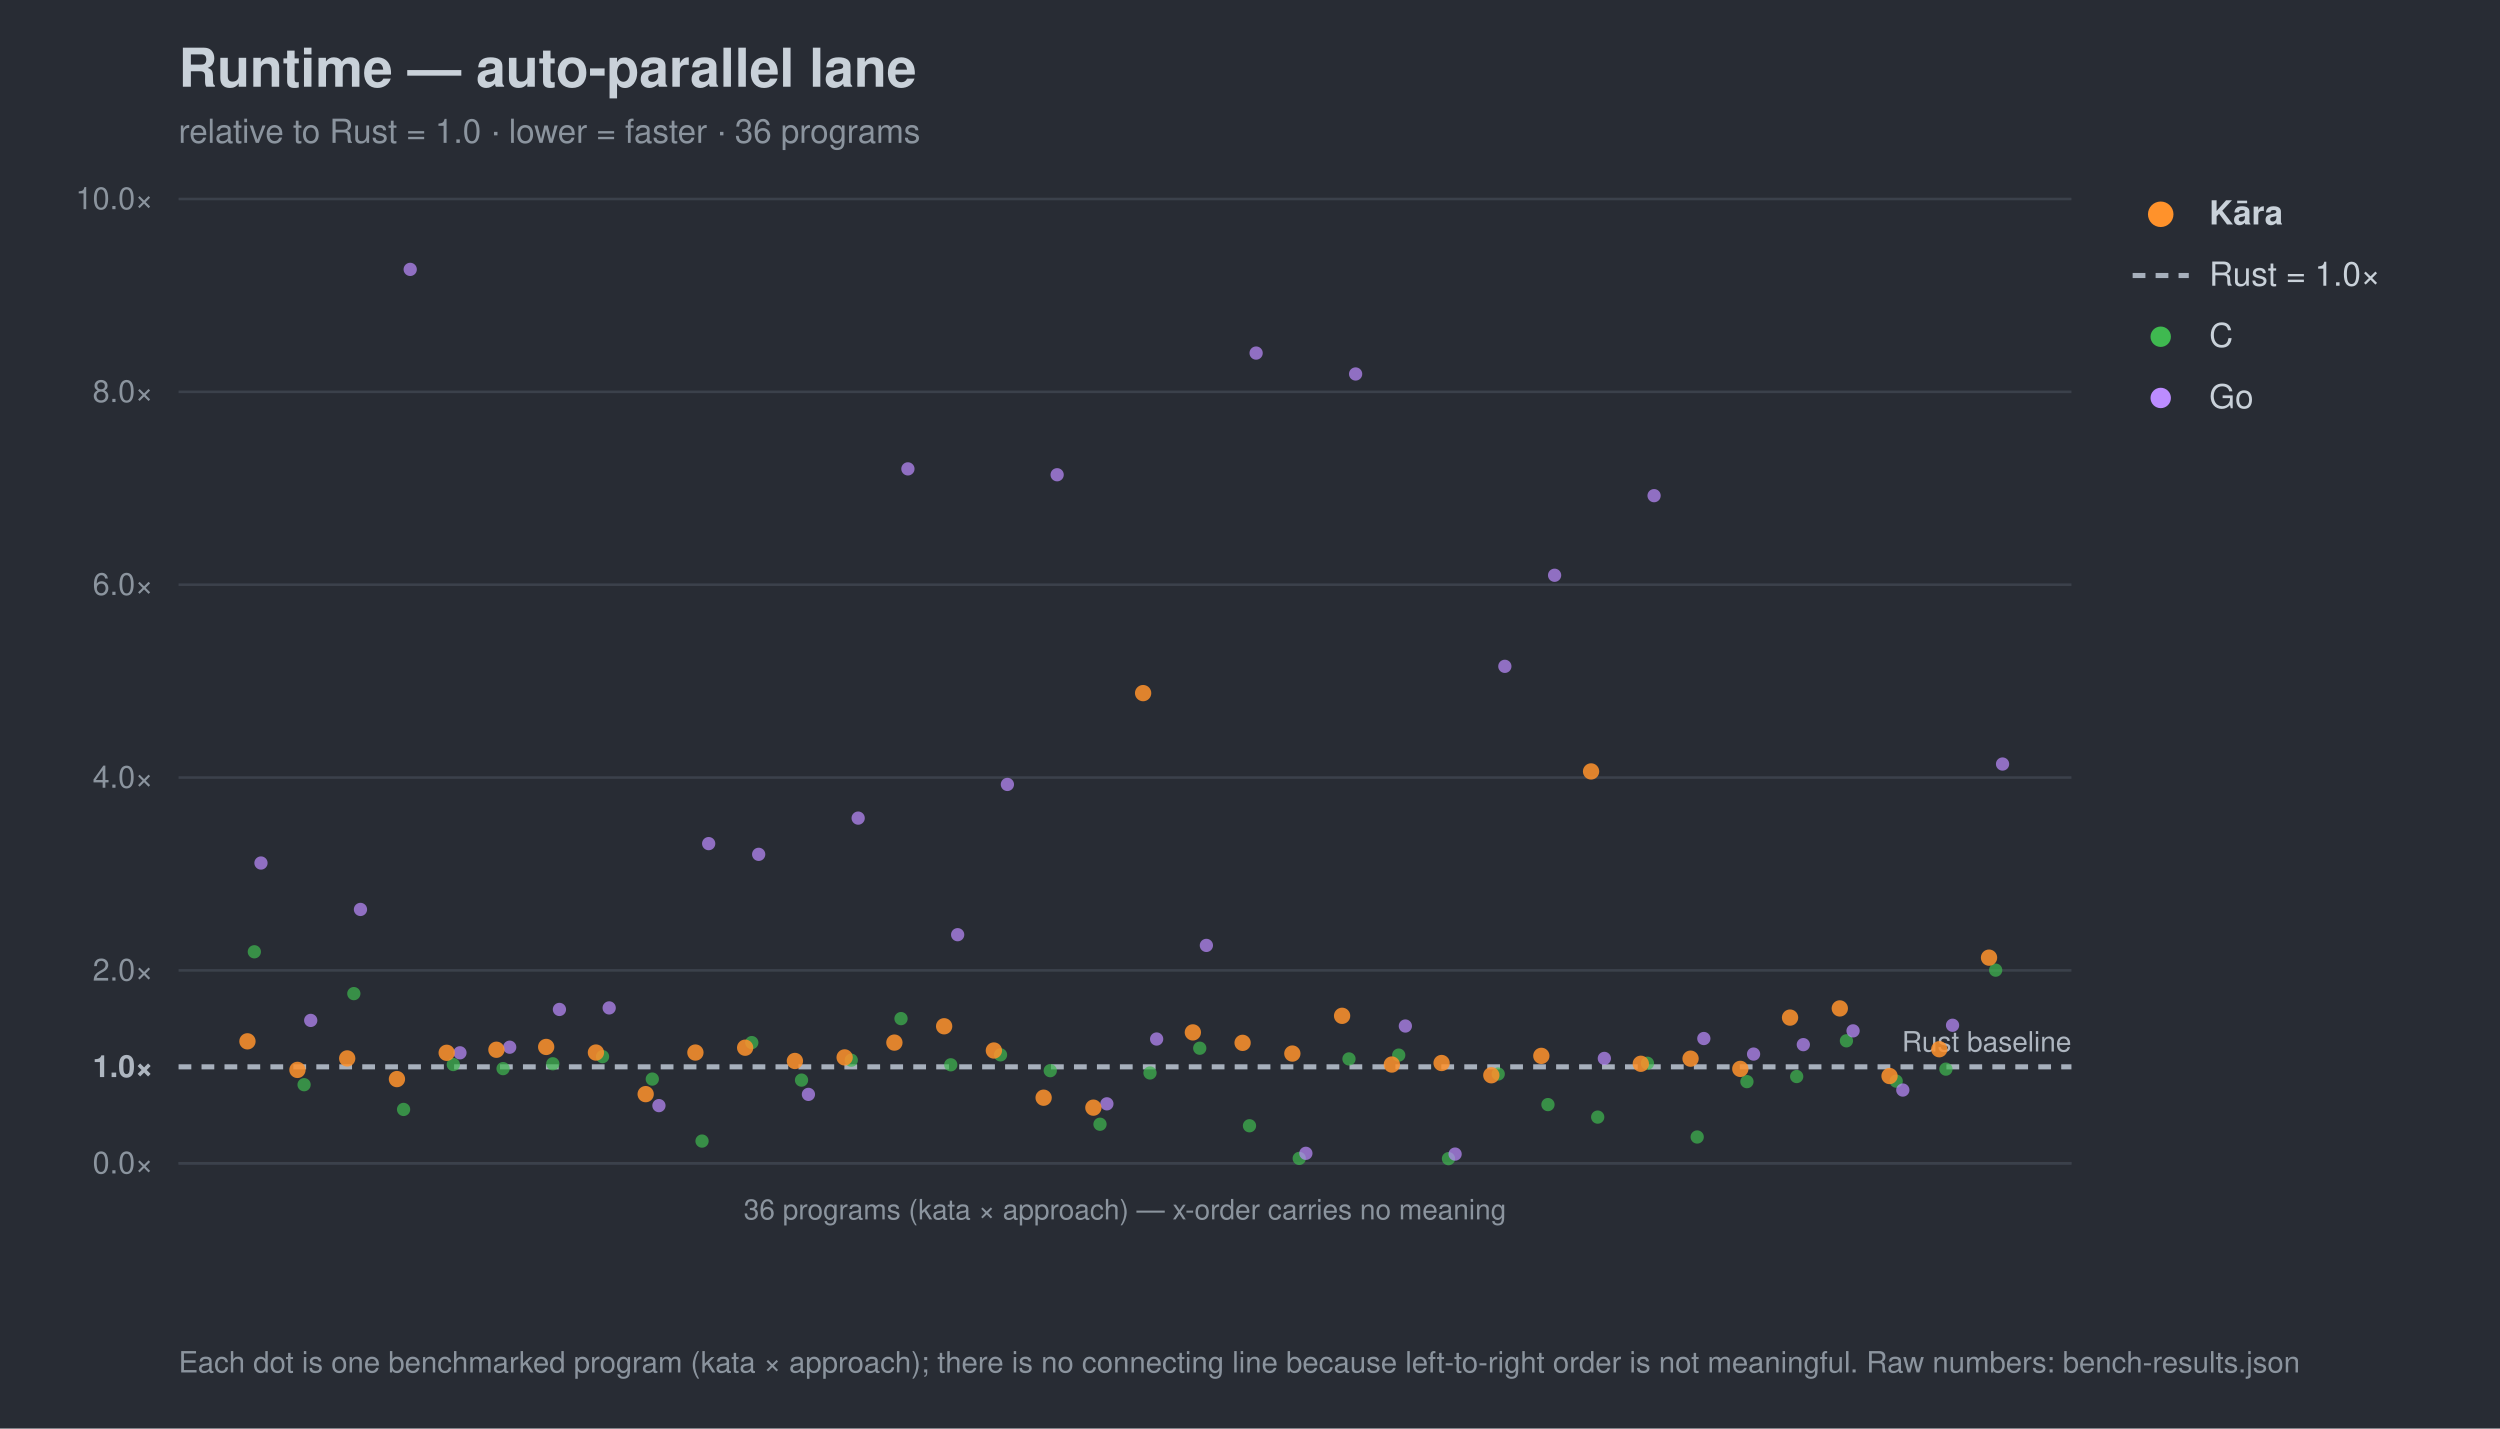
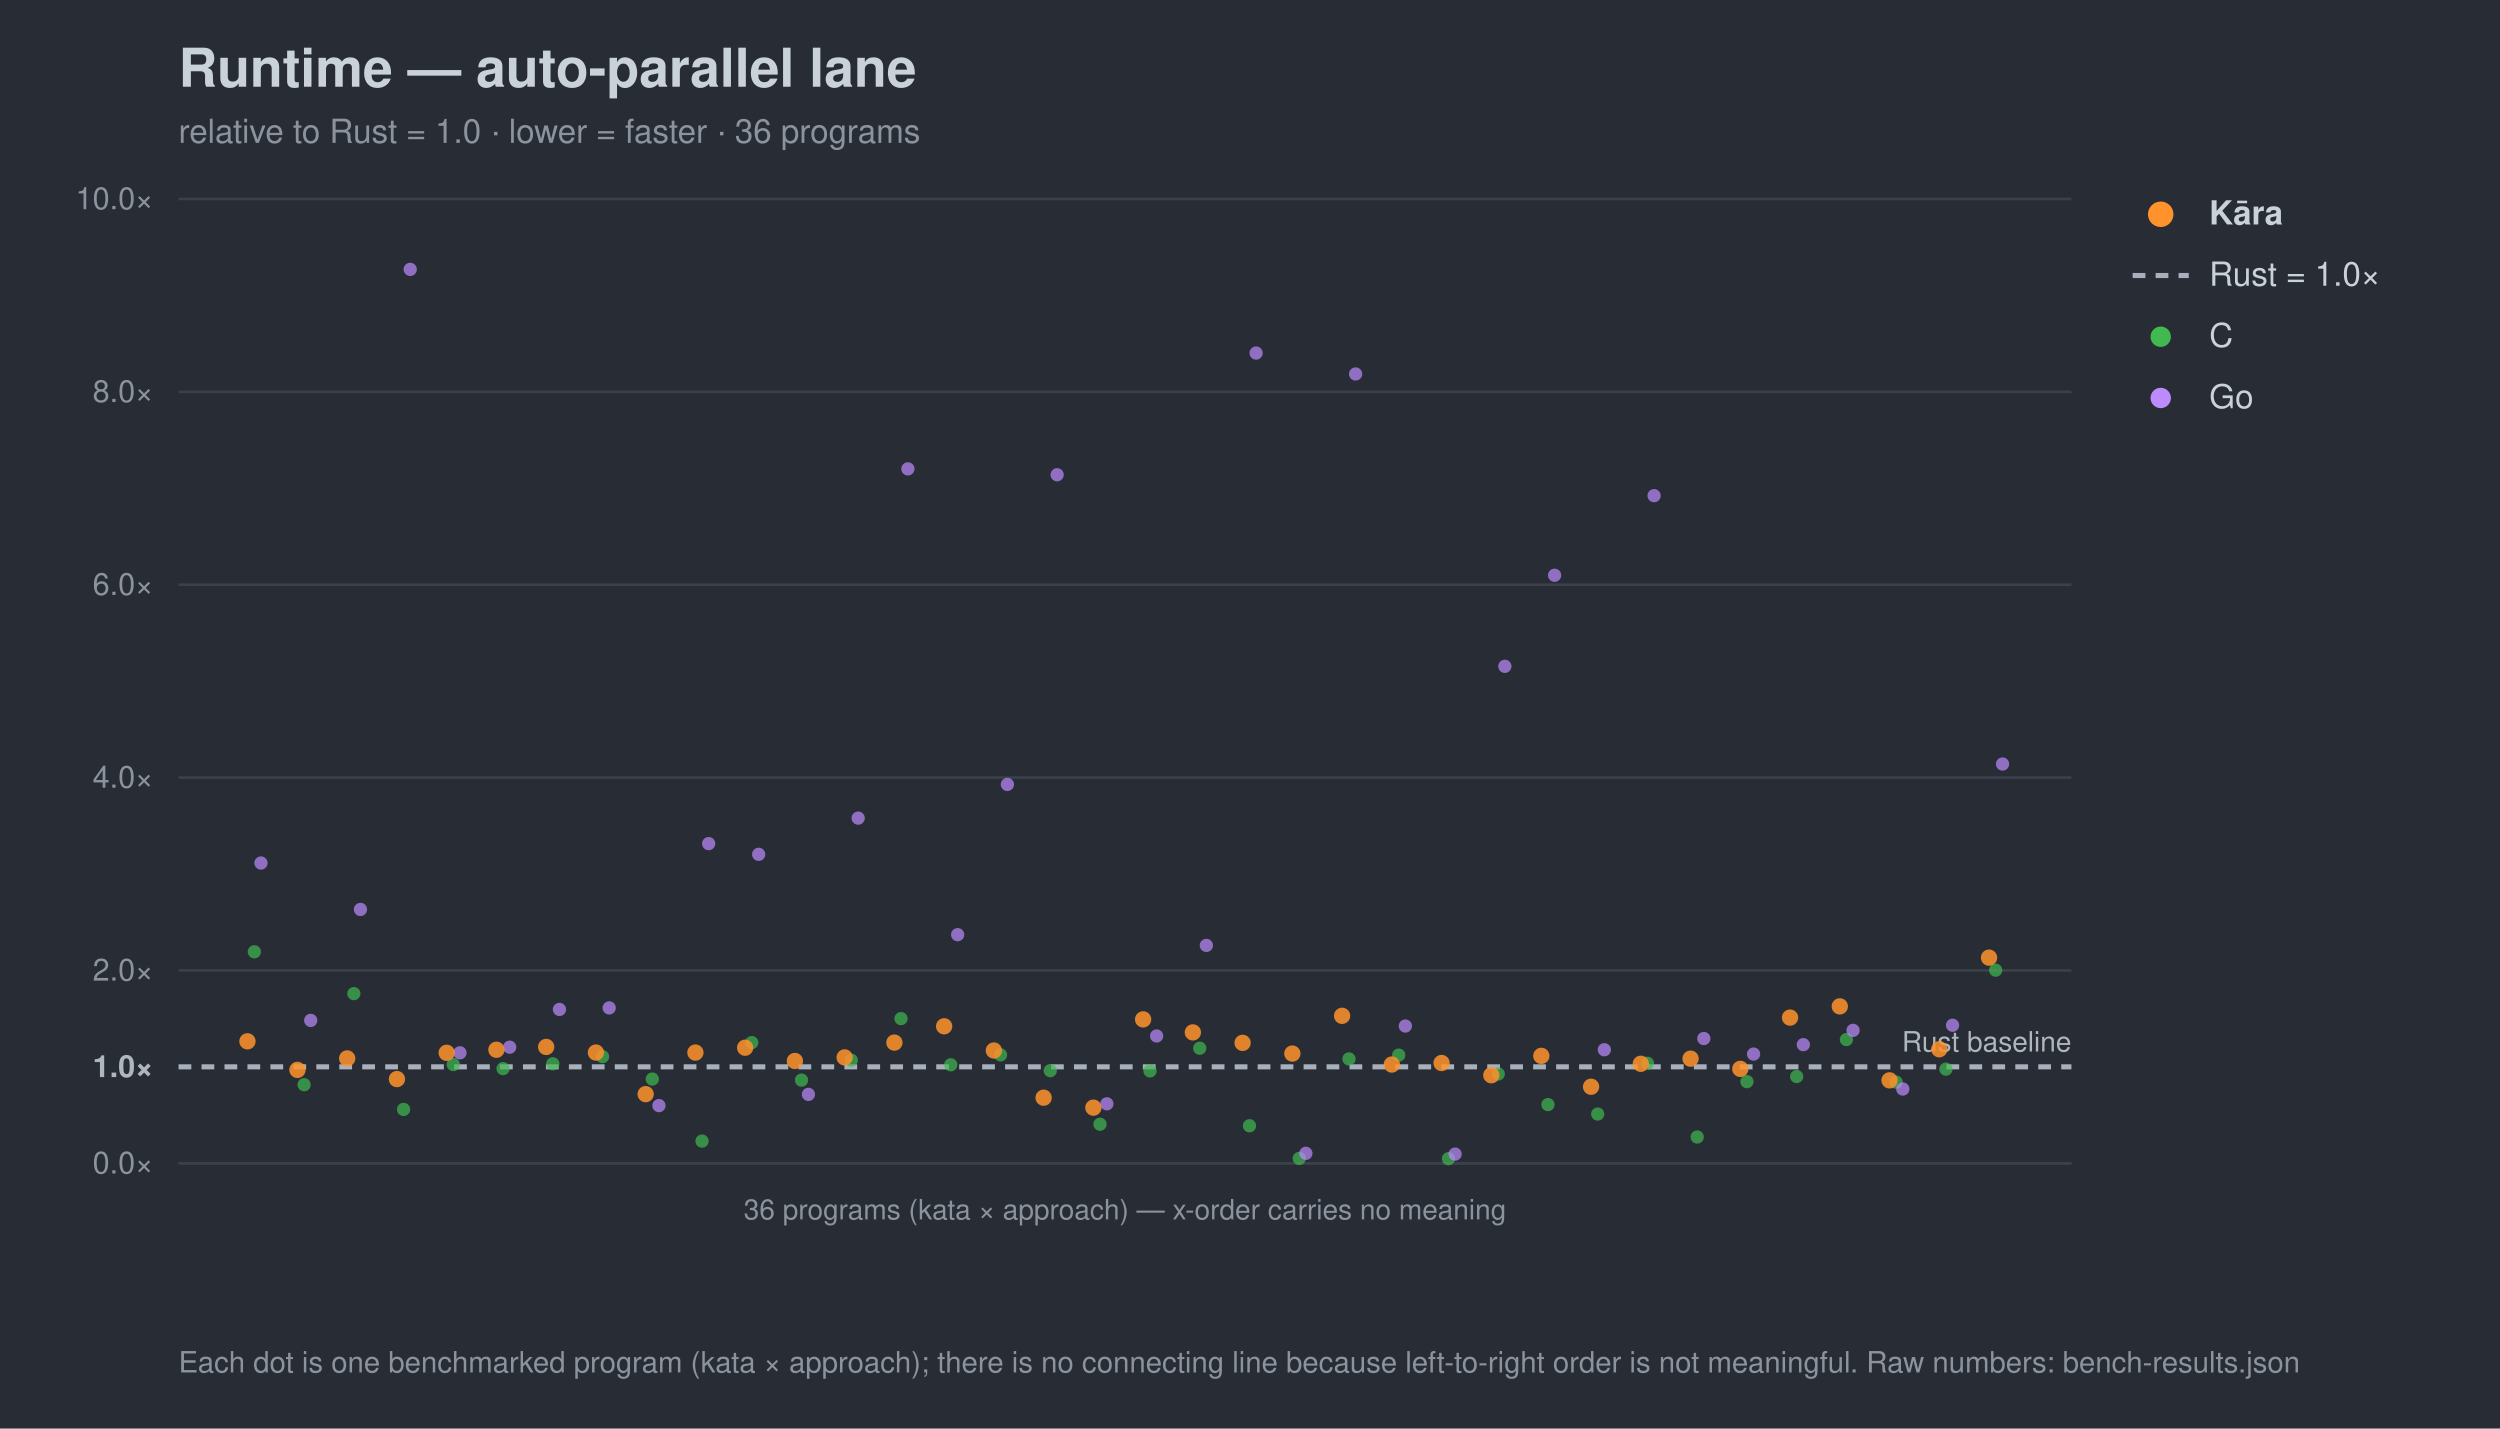
<svg xmlns="http://www.w3.org/2000/svg" width="980" height="560" viewBox="0 0 980 560" font-family="-apple-system,Segoe UI,Helvetica,Arial,sans-serif">
  <rect width="980" height="560" fill="#282c34" />
  <text x="70" y="34" font-size="21" font-weight="700" fill="#c9d1d9">Runtime — auto-parallel lane</text>
  <text x="70" y="56" font-size="13" fill="#8b949e">relative to Rust = 1.0 · lower = faster · 36 programs</text>
  <line x1="70" y1="456.0" x2="812" y2="456.0" stroke="#3b414b" stroke-width="1" />
  <text x="60" y="460.0" font-size="12" text-anchor="end" fill="#8b949e">0.0×</text>
  <line x1="70" y1="418.2" x2="812" y2="418.2" stroke="#a7b0bc" stroke-width="2" stroke-dasharray="5 4" />
  <text x="60" y="422.2" font-size="12" text-anchor="end" fill="#aeb6c0" font-weight="700">1.0×</text>
  <line x1="70" y1="380.4" x2="812" y2="380.4" stroke="#3b414b" stroke-width="1" />
  <text x="60" y="384.4" font-size="12" text-anchor="end" fill="#8b949e">2.0×</text>
  <line x1="70" y1="304.8" x2="812" y2="304.8" stroke="#3b414b" stroke-width="1" />
  <text x="60" y="308.8" font-size="12" text-anchor="end" fill="#8b949e">4.0×</text>
  <line x1="70" y1="229.2" x2="812" y2="229.2" stroke="#3b414b" stroke-width="1" />
  <text x="60" y="233.2" font-size="12" text-anchor="end" fill="#8b949e">6.0×</text>
  <line x1="70" y1="153.6" x2="812" y2="153.6" stroke="#3b414b" stroke-width="1" />
  <text x="60" y="157.6" font-size="12" text-anchor="end" fill="#8b949e">8.0×</text>
  <line x1="70" y1="78.0" x2="812" y2="78.0" stroke="#3b414b" stroke-width="1" />
  <text x="60" y="82.0" font-size="12" text-anchor="end" fill="#8b949e">10.0×</text>
  <text x="812" y="412.2" font-size="11" text-anchor="end" fill="#aeb6c0">Rust baseline</text>
  <line x1="70" y1="456" x2="812" y2="456" stroke="#3b414b" />
  <text x="441.0" y="478" font-size="11" text-anchor="middle" fill="#8b949e">36 programs (kata × approach) — x-order carries no meaning</text>
  <circle cx="99.7" cy="373.1" r="2.6" fill="#3fb950" opacity="0.7" />
  <circle cx="119.2" cy="425.2" r="2.6" fill="#3fb950" opacity="0.7" />
  <circle cx="138.7" cy="389.5" r="2.6" fill="#3fb950" opacity="0.7" />
  <circle cx="158.2" cy="434.9" r="2.6" fill="#3fb950" opacity="0.7" />
  <circle cx="177.7" cy="417.3" r="2.6" fill="#3fb950" opacity="0.7" />
  <circle cx="197.2" cy="418.9" r="2.6" fill="#3fb950" opacity="0.7" />
  <circle cx="216.7" cy="417.0" r="2.6" fill="#3fb950" opacity="0.7" />
  <circle cx="236.2" cy="414.2" r="2.6" fill="#3fb950" opacity="0.7" />
  <circle cx="255.7" cy="423.0" r="2.6" fill="#3fb950" opacity="0.7" />
  <circle cx="275.2" cy="447.3" r="2.6" fill="#3fb950" opacity="0.7" />
  <circle cx="294.7" cy="408.7" r="2.6" fill="#3fb950" opacity="0.7" />
  <circle cx="314.2" cy="423.4" r="2.6" fill="#3fb950" opacity="0.7" />
  <circle cx="333.7" cy="415.6" r="2.6" fill="#3fb950" opacity="0.7" />
  <circle cx="353.2" cy="399.3" r="2.6" fill="#3fb950" opacity="0.7" />
  <circle cx="372.7" cy="417.4" r="2.6" fill="#3fb950" opacity="0.7" />
  <circle cx="392.2" cy="413.5" r="2.6" fill="#3fb950" opacity="0.7" />
  <circle cx="411.7" cy="419.7" r="2.6" fill="#3fb950" opacity="0.7" />
  <circle cx="431.2" cy="440.7" r="2.6" fill="#3fb950" opacity="0.7" />
-   <circle cx="450.8" cy="420.6" r="2.6" fill="#3fb950" opacity="0.7" />
+   <circle cx="450.8" cy="419.8" r="2.6" fill="#3fb950" opacity="0.7" />
  <circle cx="470.3" cy="410.9" r="2.6" fill="#3fb950" opacity="0.7" />
  <circle cx="489.8" cy="441.3" r="2.6" fill="#3fb950" opacity="0.7" />
  <circle cx="509.3" cy="454.1" r="2.6" fill="#3fb950" opacity="0.7" />
  <circle cx="528.8" cy="415.1" r="2.6" fill="#3fb950" opacity="0.7" />
  <circle cx="548.3" cy="413.6" r="2.6" fill="#3fb950" opacity="0.7" />
  <circle cx="567.8" cy="454.2" r="2.6" fill="#3fb950" opacity="0.7" />
  <circle cx="587.3" cy="421.0" r="2.6" fill="#3fb950" opacity="0.7" />
  <circle cx="606.8" cy="433.0" r="2.6" fill="#3fb950" opacity="0.7" />
-   <circle cx="626.3" cy="437.9" r="2.6" fill="#3fb950" opacity="0.7" />
+   <circle cx="626.3" cy="436.7" r="2.6" fill="#3fb950" opacity="0.7" />
  <circle cx="645.8" cy="416.8" r="2.6" fill="#3fb950" opacity="0.7" />
  <circle cx="665.3" cy="445.7" r="2.6" fill="#3fb950" opacity="0.7" />
  <circle cx="684.8" cy="424.0" r="2.6" fill="#3fb950" opacity="0.7" />
  <circle cx="704.3" cy="422.0" r="2.6" fill="#3fb950" opacity="0.7" />
-   <circle cx="723.8" cy="408.0" r="2.6" fill="#3fb950" opacity="0.7" />
-   <circle cx="743.3" cy="423.8" r="2.6" fill="#3fb950" opacity="0.7" />
+   <circle cx="723.8" cy="407.5" r="2.6" fill="#3fb950" opacity="0.7" />
+   <circle cx="743.3" cy="424.2" r="2.6" fill="#3fb950" opacity="0.7" />
  <circle cx="762.8" cy="419.1" r="2.6" fill="#3fb950" opacity="0.7" />
  <circle cx="782.3" cy="380.3" r="2.6" fill="#3fb950" opacity="0.7" />
  <circle cx="102.3" cy="338.3" r="2.6" fill="#bc8cff" opacity="0.7" />
  <circle cx="121.8" cy="400.0" r="2.6" fill="#bc8cff" opacity="0.7" />
  <circle cx="141.3" cy="356.5" r="2.6" fill="#bc8cff" opacity="0.7" />
  <circle cx="160.8" cy="105.6" r="2.6" fill="#bc8cff" opacity="0.7" />
  <circle cx="180.3" cy="412.7" r="2.6" fill="#bc8cff" opacity="0.7" />
  <circle cx="199.8" cy="410.5" r="2.6" fill="#bc8cff" opacity="0.7" />
  <circle cx="219.3" cy="395.7" r="2.6" fill="#bc8cff" opacity="0.7" />
  <circle cx="238.8" cy="395.1" r="2.6" fill="#bc8cff" opacity="0.7" />
  <circle cx="258.3" cy="433.4" r="2.6" fill="#bc8cff" opacity="0.7" />
  <circle cx="277.8" cy="330.7" r="2.6" fill="#bc8cff" opacity="0.7" />
  <circle cx="297.4" cy="334.9" r="2.6" fill="#bc8cff" opacity="0.7" />
  <circle cx="316.9" cy="429.0" r="2.6" fill="#bc8cff" opacity="0.7" />
  <circle cx="336.4" cy="320.7" r="2.6" fill="#bc8cff" opacity="0.7" />
  <circle cx="355.9" cy="183.8" r="2.6" fill="#bc8cff" opacity="0.7" />
  <circle cx="375.4" cy="366.4" r="2.6" fill="#bc8cff" opacity="0.7" />
  <circle cx="394.9" cy="307.5" r="2.6" fill="#bc8cff" opacity="0.7" />
  <circle cx="414.4" cy="186.1" r="2.6" fill="#bc8cff" opacity="0.7" />
  <circle cx="433.9" cy="432.7" r="2.6" fill="#bc8cff" opacity="0.7" />
-   <circle cx="453.4" cy="407.3" r="2.6" fill="#bc8cff" opacity="0.7" />
+   <circle cx="453.4" cy="406.1" r="2.6" fill="#bc8cff" opacity="0.7" />
  <circle cx="472.9" cy="370.6" r="2.6" fill="#bc8cff" opacity="0.7" />
  <circle cx="492.4" cy="138.4" r="2.6" fill="#bc8cff" opacity="0.7" />
  <circle cx="511.9" cy="452.1" r="2.6" fill="#bc8cff" opacity="0.7" />
  <circle cx="531.4" cy="146.6" r="2.6" fill="#bc8cff" opacity="0.7" />
  <circle cx="550.9" cy="402.2" r="2.6" fill="#bc8cff" opacity="0.7" />
  <circle cx="570.4" cy="452.4" r="2.6" fill="#bc8cff" opacity="0.7" />
  <circle cx="589.9" cy="261.2" r="2.6" fill="#bc8cff" opacity="0.7" />
  <circle cx="609.4" cy="225.5" r="2.6" fill="#bc8cff" opacity="0.7" />
-   <circle cx="628.9" cy="414.9" r="2.6" fill="#bc8cff" opacity="0.7" />
+   <circle cx="628.9" cy="411.5" r="2.6" fill="#bc8cff" opacity="0.7" />
  <circle cx="648.4" cy="194.3" r="2.6" fill="#bc8cff" opacity="0.7" />
  <circle cx="667.9" cy="407.1" r="2.6" fill="#bc8cff" opacity="0.7" />
  <circle cx="687.4" cy="413.2" r="2.6" fill="#bc8cff" opacity="0.7" />
  <circle cx="706.9" cy="409.5" r="2.6" fill="#bc8cff" opacity="0.7" />
-   <circle cx="726.4" cy="404.1" r="2.6" fill="#bc8cff" opacity="0.7" />
-   <circle cx="745.9" cy="427.3" r="2.6" fill="#bc8cff" opacity="0.7" />
+   <circle cx="726.4" cy="403.9" r="2.6" fill="#bc8cff" opacity="0.7" />
+   <circle cx="745.9" cy="426.9" r="2.6" fill="#bc8cff" opacity="0.7" />
  <circle cx="765.4" cy="401.9" r="2.6" fill="#bc8cff" opacity="0.7" />
  <circle cx="785.0" cy="299.5" r="2.6" fill="#bc8cff" opacity="0.7" />
  <circle cx="97.0" cy="408.2" r="3.2" fill="#ff922b" opacity="0.85" />
  <circle cx="116.6" cy="419.4" r="3.2" fill="#ff922b" opacity="0.85" />
  <circle cx="136.1" cy="414.9" r="3.2" fill="#ff922b" opacity="0.85" />
  <circle cx="155.6" cy="423.0" r="3.2" fill="#ff922b" opacity="0.85" />
  <circle cx="175.1" cy="412.7" r="3.2" fill="#ff922b" opacity="0.85" />
  <circle cx="194.6" cy="411.5" r="3.2" fill="#ff922b" opacity="0.85" />
  <circle cx="214.1" cy="410.4" r="3.2" fill="#ff922b" opacity="0.85" />
  <circle cx="233.6" cy="412.6" r="3.2" fill="#ff922b" opacity="0.85" />
  <circle cx="253.1" cy="428.9" r="3.2" fill="#ff922b" opacity="0.85" />
  <circle cx="272.6" cy="412.6" r="3.2" fill="#ff922b" opacity="0.85" />
  <circle cx="292.1" cy="410.7" r="3.2" fill="#ff922b" opacity="0.85" />
  <circle cx="311.6" cy="415.9" r="3.2" fill="#ff922b" opacity="0.85" />
  <circle cx="331.1" cy="414.5" r="3.2" fill="#ff922b" opacity="0.85" />
  <circle cx="350.6" cy="408.7" r="3.2" fill="#ff922b" opacity="0.85" />
  <circle cx="370.1" cy="402.3" r="3.2" fill="#ff922b" opacity="0.85" />
  <circle cx="389.6" cy="411.8" r="3.2" fill="#ff922b" opacity="0.85" />
  <circle cx="409.1" cy="430.3" r="3.2" fill="#ff922b" opacity="0.85" />
  <circle cx="428.6" cy="434.2" r="3.2" fill="#ff922b" opacity="0.85" />
-   <circle cx="448.1" cy="271.7" r="3.2" fill="#ff922b" opacity="0.85" />
+   <circle cx="448.1" cy="399.6" r="3.2" fill="#ff922b" opacity="0.85" />
  <circle cx="467.6" cy="404.7" r="3.2" fill="#ff922b" opacity="0.85" />
  <circle cx="487.1" cy="408.8" r="3.2" fill="#ff922b" opacity="0.85" />
  <circle cx="506.6" cy="413.0" r="3.2" fill="#ff922b" opacity="0.85" />
  <circle cx="526.1" cy="398.2" r="3.2" fill="#ff922b" opacity="0.85" />
  <circle cx="545.6" cy="417.3" r="3.2" fill="#ff922b" opacity="0.85" />
  <circle cx="565.1" cy="416.7" r="3.2" fill="#ff922b" opacity="0.85" />
  <circle cx="584.6" cy="421.5" r="3.2" fill="#ff922b" opacity="0.85" />
  <circle cx="604.2" cy="413.9" r="3.2" fill="#ff922b" opacity="0.85" />
-   <circle cx="623.7" cy="302.4" r="3.2" fill="#ff922b" opacity="0.85" />
+   <circle cx="623.7" cy="426.0" r="3.2" fill="#ff922b" opacity="0.85" />
  <circle cx="643.2" cy="417.0" r="3.2" fill="#ff922b" opacity="0.85" />
  <circle cx="662.7" cy="415.0" r="3.2" fill="#ff922b" opacity="0.85" />
  <circle cx="682.2" cy="419.0" r="3.2" fill="#ff922b" opacity="0.85" />
  <circle cx="701.7" cy="398.9" r="3.2" fill="#ff922b" opacity="0.85" />
-   <circle cx="721.2" cy="395.3" r="3.2" fill="#ff922b" opacity="0.85" />
-   <circle cx="740.7" cy="421.8" r="3.2" fill="#ff922b" opacity="0.85" />
+   <circle cx="721.2" cy="394.5" r="3.2" fill="#ff922b" opacity="0.85" />
+   <circle cx="740.7" cy="423.5" r="3.2" fill="#ff922b" opacity="0.85" />
  <circle cx="760.2" cy="411.3" r="3.2" fill="#ff922b" opacity="0.85" />
  <circle cx="779.7" cy="375.4" r="3.2" fill="#ff922b" opacity="0.85" />
  <circle cx="847" cy="84" r="5" fill="#ff922b" />
  <text x="866" y="88" font-size="13" fill="#c9d1d9" font-weight="700">Kāra</text>
  <line x1="836" y1="108" x2="858" y2="108" stroke="#a7b0bc" stroke-width="2" stroke-dasharray="5 4" />
  <text x="866" y="112" font-size="13" fill="#c9d1d9" font-weight="400">Rust = 1.0×</text>
  <circle cx="847" cy="132" r="4" fill="#3fb950" />
  <text x="866" y="136" font-size="13" fill="#c9d1d9" font-weight="400">C</text>
  <circle cx="847" cy="156" r="4" fill="#bc8cff" />
  <text x="866" y="160" font-size="13" fill="#c9d1d9" font-weight="400">Go</text>
  <text x="70" y="538" font-size="11.5" fill="#8b949e">Each dot is one benchmarked program (kata × approach); there is no connecting line because left-to-right order is not meaningful. Raw numbers: bench-results.json</text>
</svg>
